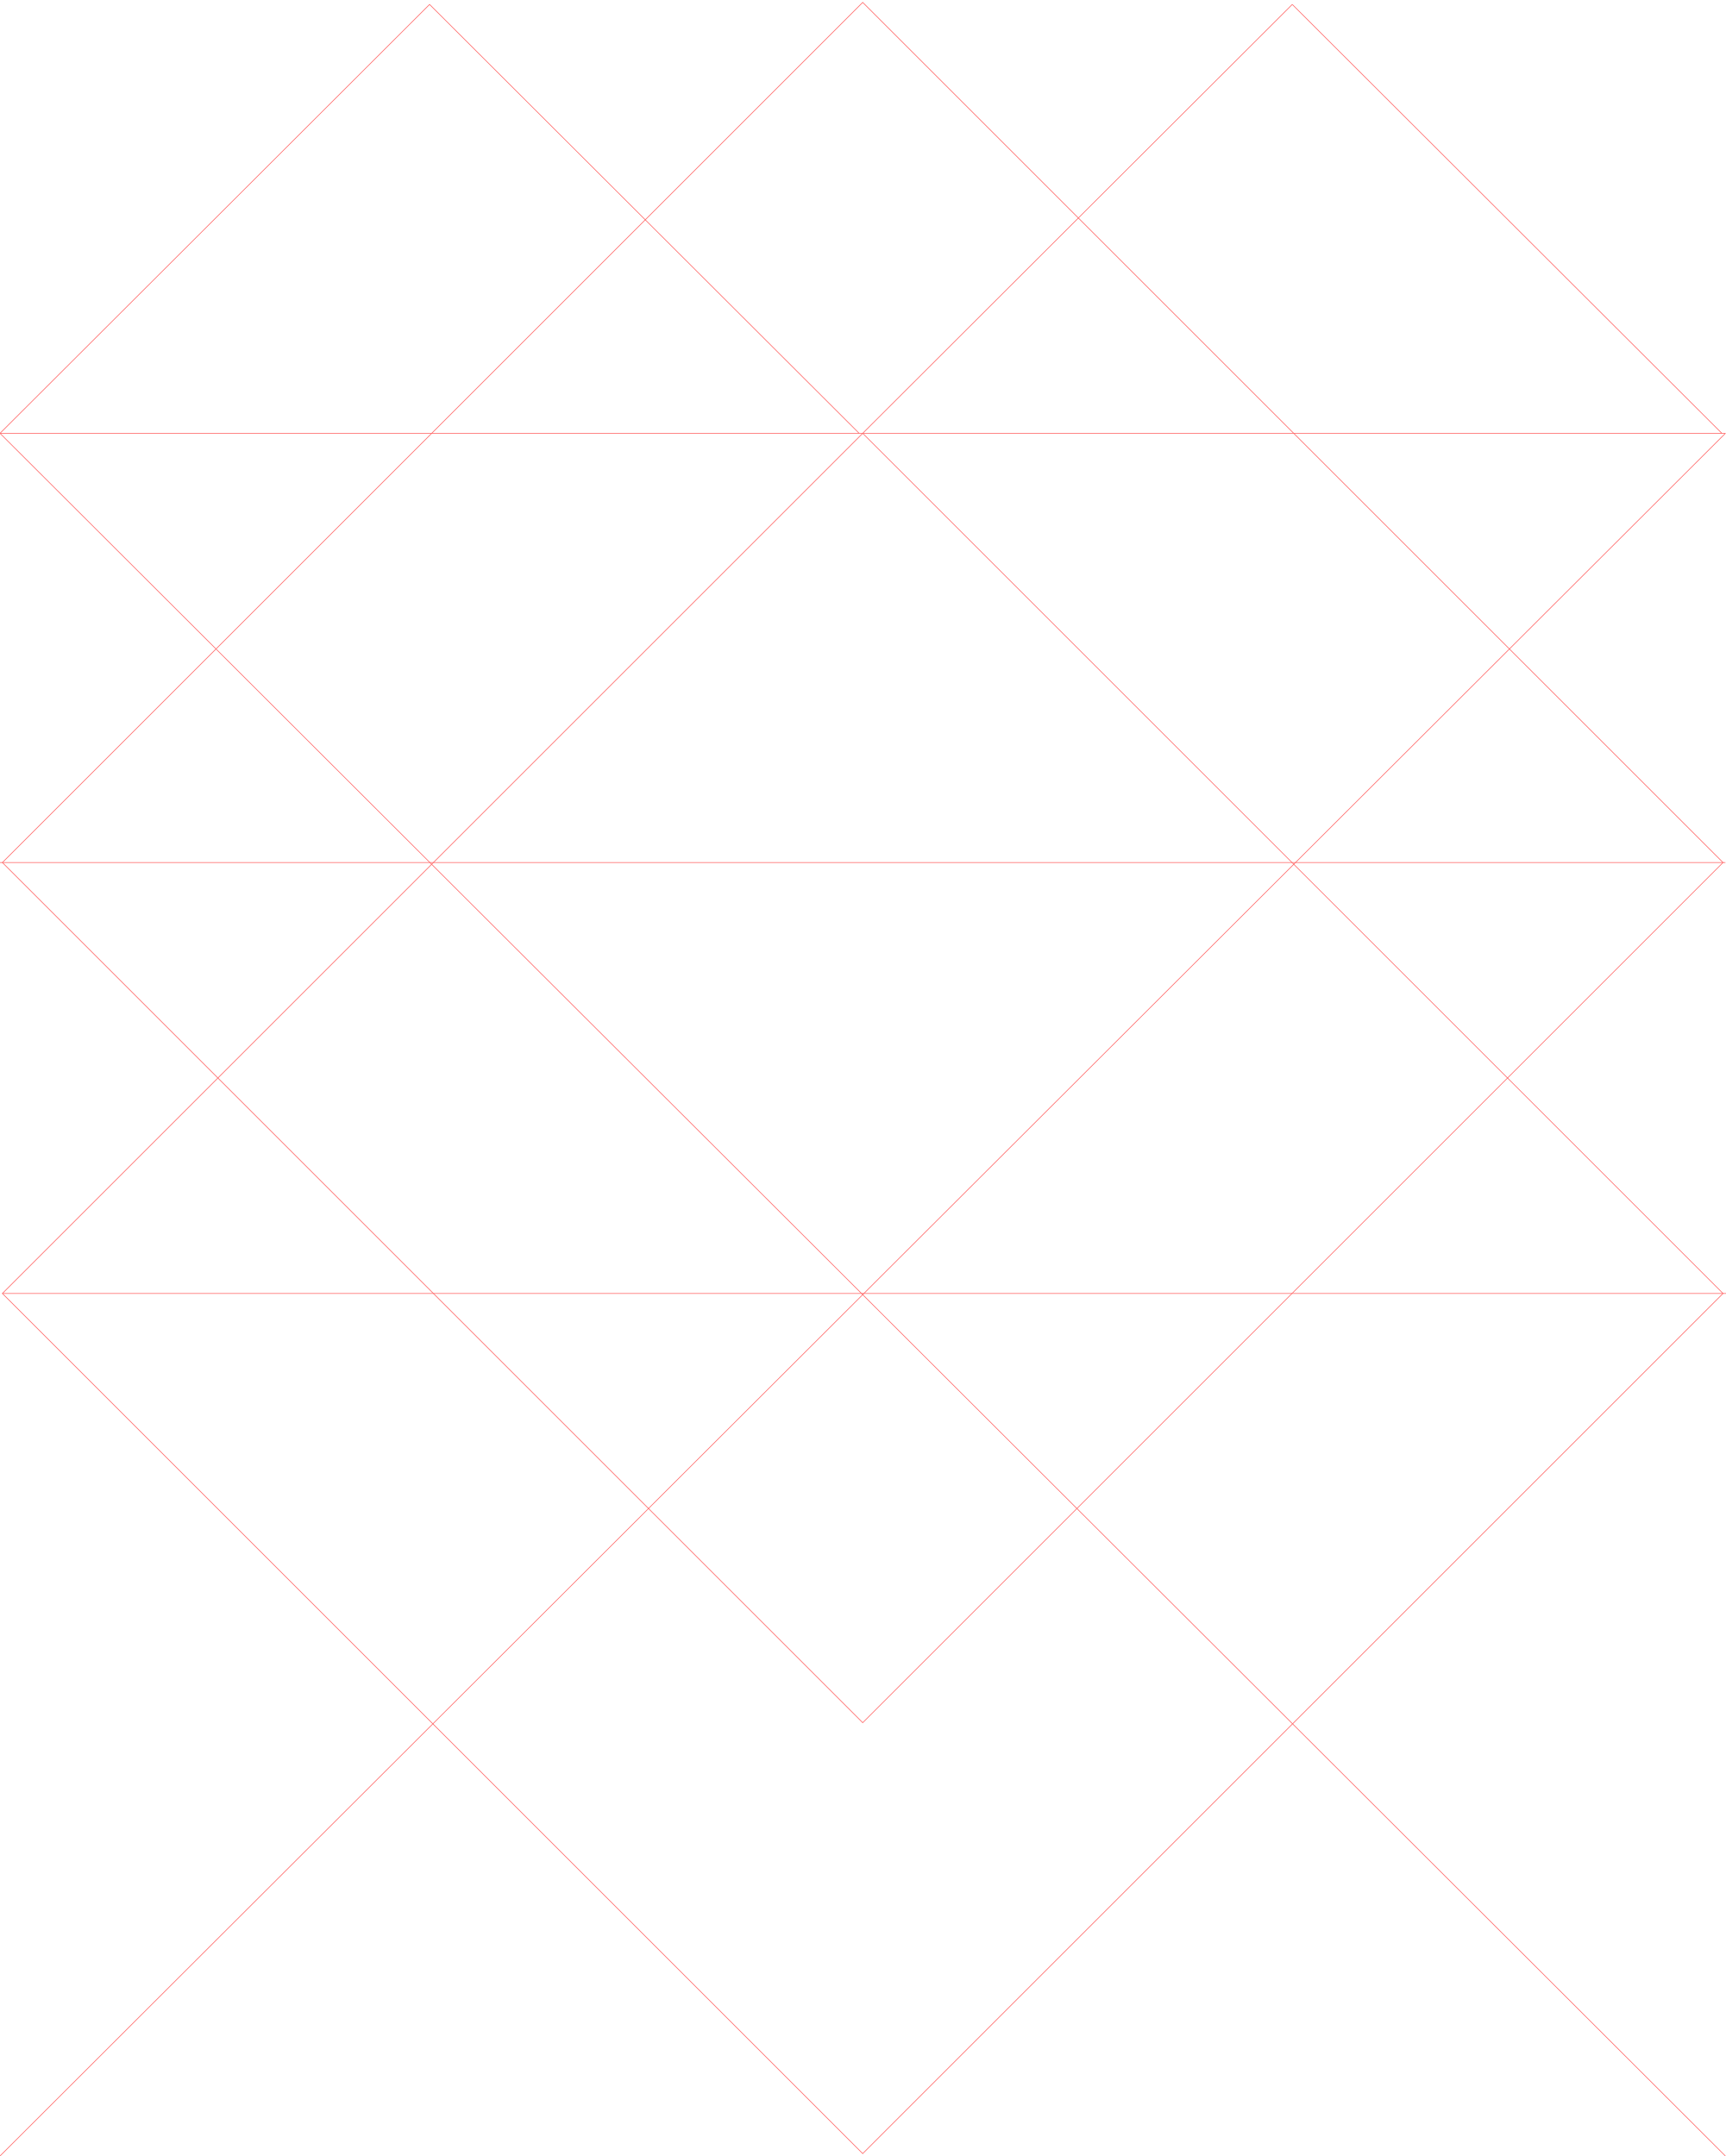
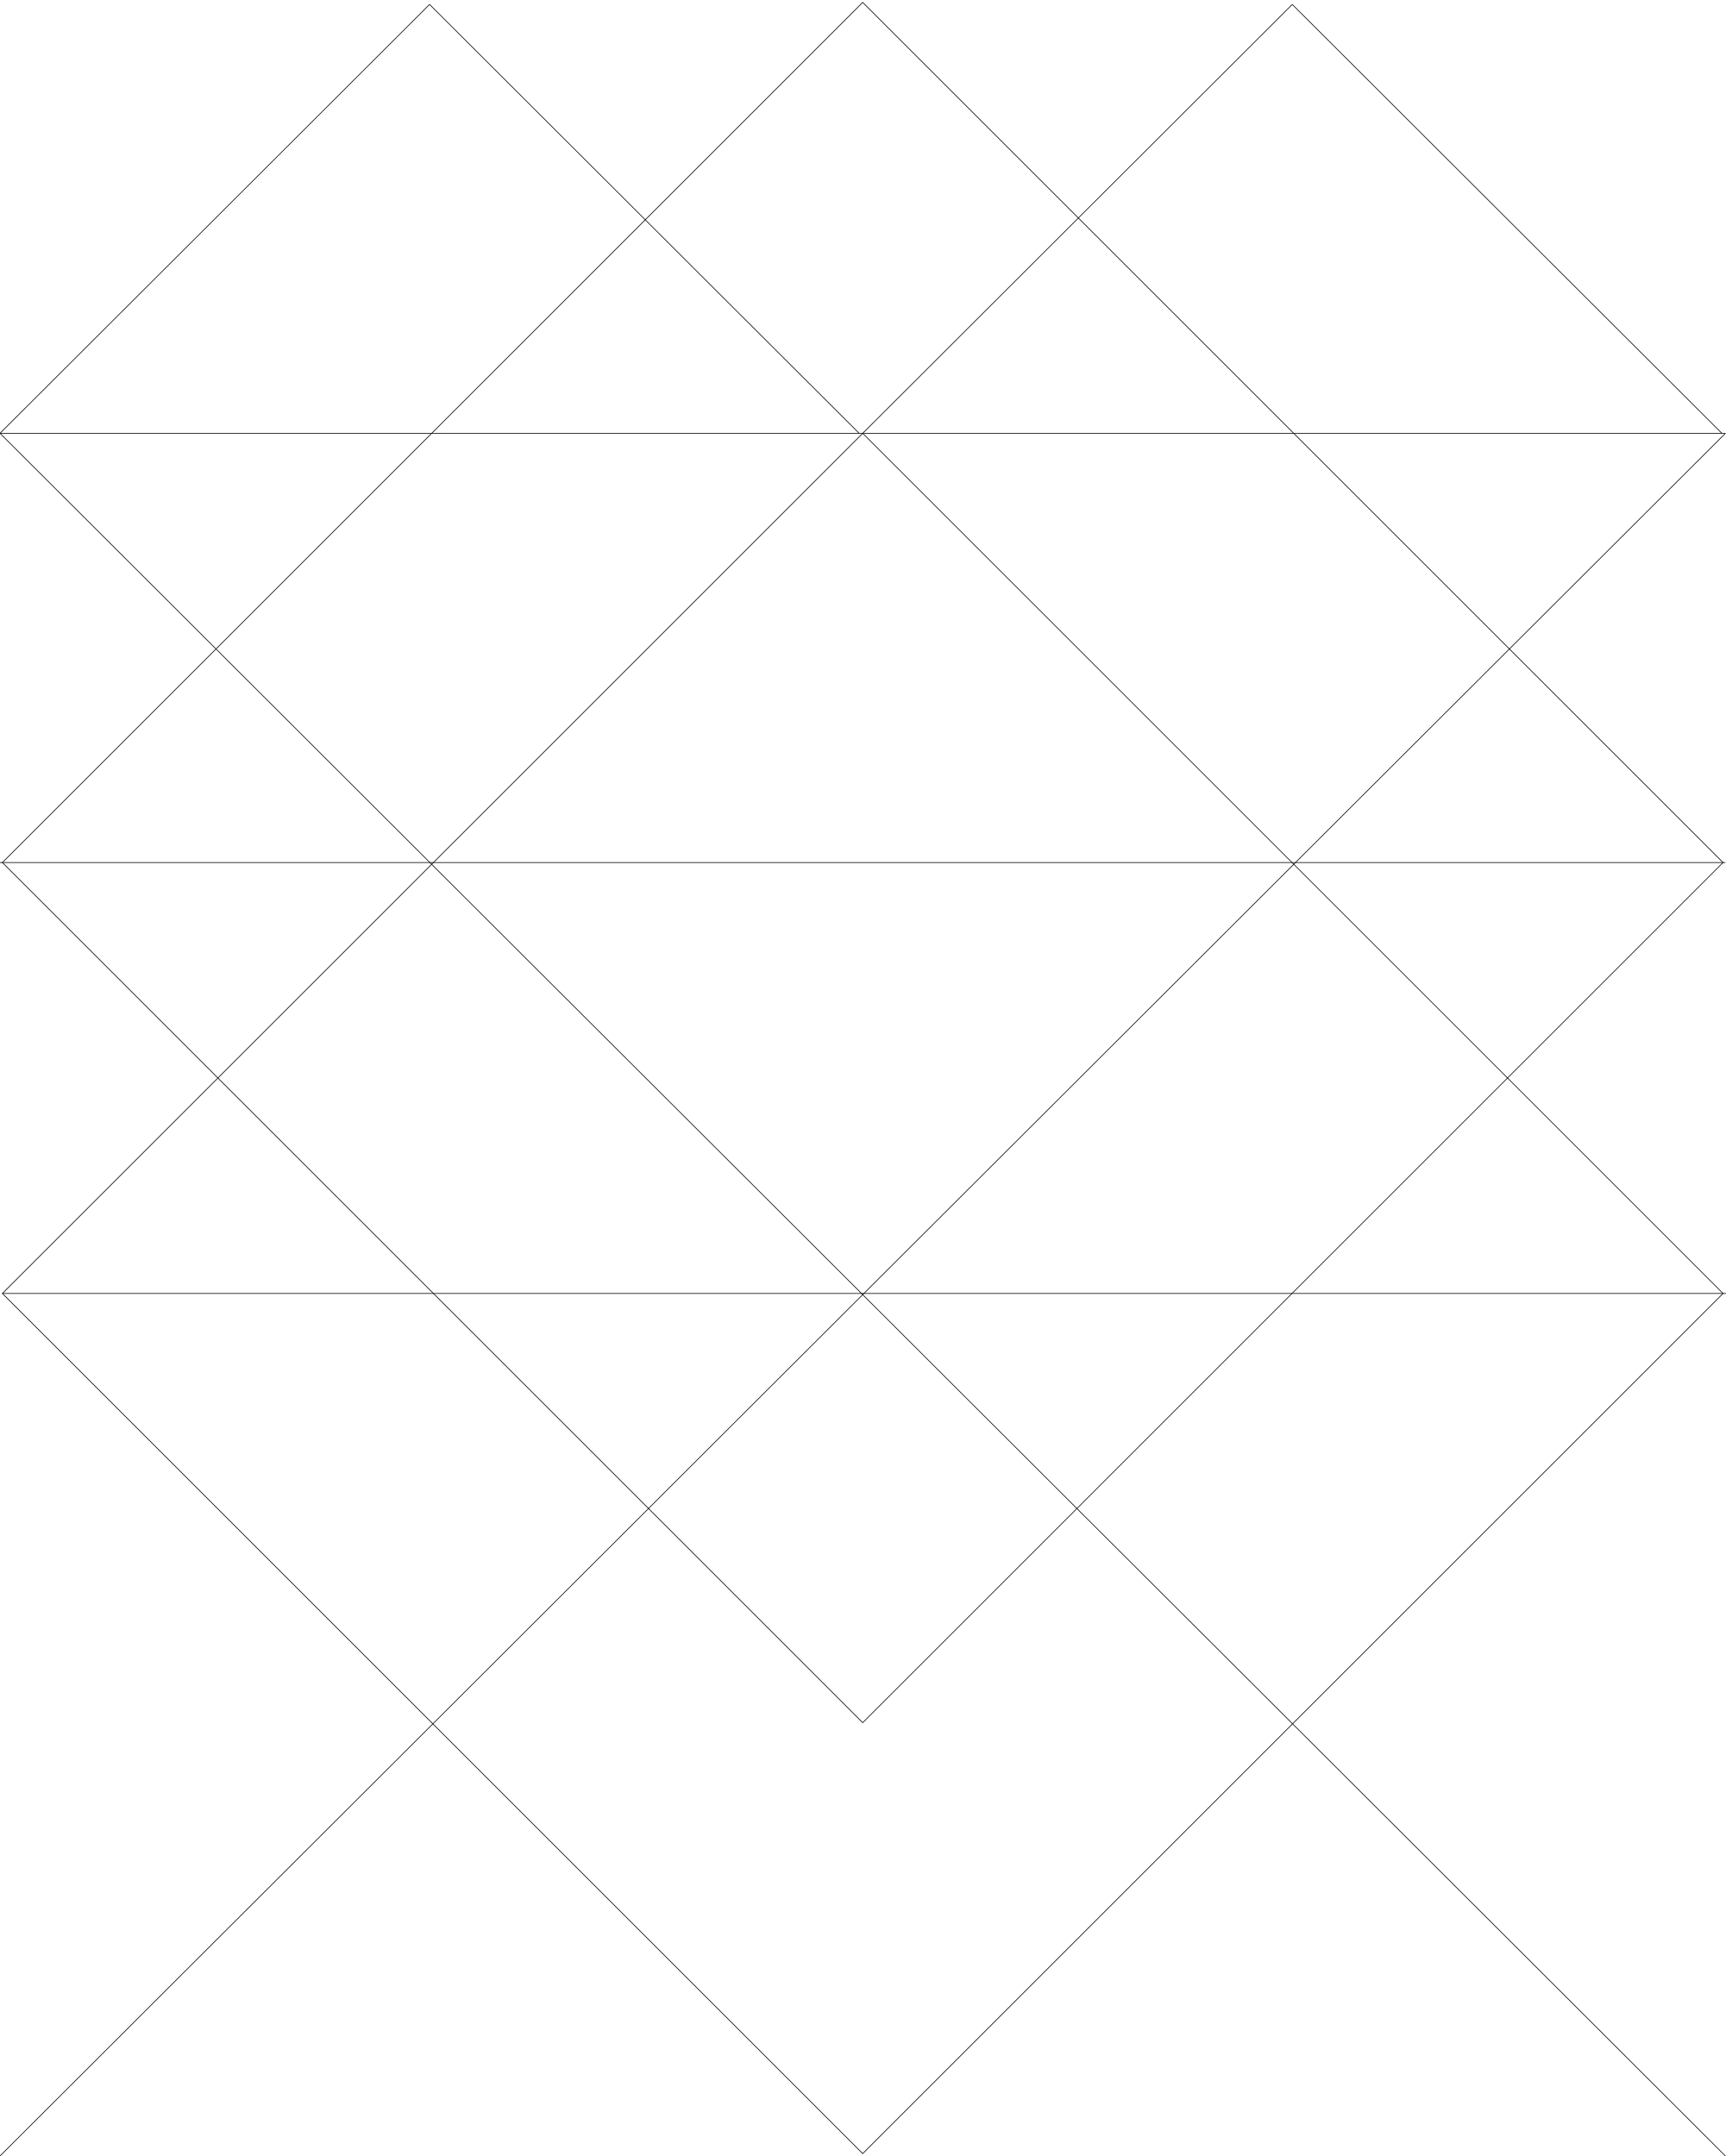
<svg xmlns="http://www.w3.org/2000/svg" width="5120" height="6399" viewBox="0 0 1354.667 1693.069" version="1.1" id="svg1036">
  <defs id="defs1030" />
  <g id="layer1">
    <path style="fill:none;stroke:#000000;stroke-width:0.529;stroke-linecap:butt;stroke-linejoin:miter;stroke-miterlimit:4;stroke-dasharray:none;stroke-opacity:1" d="m 106.589,122.464 v 0" id="path1605" />
-     <path style="fill:none;stroke:#ff6464;stroke-width:0.529;stroke-linecap:butt;stroke-linejoin:miter;stroke-miterlimit:4;stroke-dasharray:none;stroke-opacity:1" d="M 6.6651038e-6,677.333 H 1354.667" id="path1613" />
-     <rect style="fill:none;stroke:#ff6464;stroke-width:0.529;stroke-miterlimit:4;stroke-dasharray:none;stroke-opacity:1" id="rect1630" width="955.248" height="955.248" x="480.27" y="-477.624" transform="rotate(45)" />
-     <rect transform="rotate(45)" y="-238.338" x="719.556" height="955.248" width="955.248" id="rect1630-0" style="fill:none;stroke:#ff6464;stroke-width:0.529;stroke-miterlimit:4;stroke-dasharray:none;stroke-opacity:1" />
-     <path id="path1613-5" d="M 1.871,1015.735 H 1356.537" style="fill:none;stroke:#ff6464;stroke-width:0.529;stroke-linecap:butt;stroke-linejoin:miter;stroke-miterlimit:4;stroke-dasharray:none;stroke-opacity:1" />
-     <path id="path1613-0" d="M -2.4457513e-6,340.273 H 1354.667" style="fill:none;stroke:#ff6464;stroke-width:0.529;stroke-linecap:butt;stroke-linejoin:miter;stroke-miterlimit:4;stroke-dasharray:none;stroke-opacity:1" />
-     <path style="fill:none;stroke:#ff6464;stroke-width:0.529;stroke-linecap:butt;stroke-linejoin:miter;stroke-miterlimit:4;stroke-dasharray:none;stroke-opacity:1" d="M 1.1880176e-5,340.273 1354.667,1693.069" id="path1613-0-6" />
-     <path id="path1613-0-6-3" d="M 2.6940088e-5,1693.069 1354.667,340.273" style="fill:none;stroke:#ff6464;stroke-width:0.529;stroke-linecap:butt;stroke-linejoin:miter;stroke-miterlimit:4;stroke-dasharray:none;stroke-opacity:1" />
-     <path style="fill:none;stroke:#ff6464;stroke-width:0.529;stroke-linecap:butt;stroke-linejoin:miter;stroke-miterlimit:4;stroke-dasharray:none;stroke-opacity:1" d="M 3.1907835e-5,340.273 337.264,3.478" id="path1613-0-6-3-3" />
-     <path id="path1613-0-6-3-3-5" d="M 677.333,340.273 1014.598,3.478" style="fill:none;stroke:#ff6464;stroke-width:0.529;stroke-linecap:butt;stroke-linejoin:miter;stroke-miterlimit:4;stroke-dasharray:none;stroke-opacity:1" />
-     <path style="fill:none;stroke:#ff6464;stroke-width:0.529;stroke-linecap:butt;stroke-linejoin:miter;stroke-miterlimit:4;stroke-dasharray:none;stroke-opacity:1" d="M 337.264,3.478 674.529,340.273" id="path1613-0-6-3-3-5-9" />
-     <path id="path1613-0-6-3-3-5-9-5" d="m 1014.598,3.478 337.264,336.795" style="fill:none;stroke:#ff6464;stroke-width:0.529;stroke-linecap:butt;stroke-linejoin:miter;stroke-miterlimit:4;stroke-dasharray:none;stroke-opacity:1" />
+     <path style="fill:none;stroke:#000000;stroke-width:0.529;stroke-linecap:butt;stroke-linejoin:miter;stroke-miterlimit:4;stroke-dasharray:none;stroke-opacity:1" d="M 6.6651038e-6,677.333 H 1354.667" id="path1613" />
+     <rect style="fill:none;stroke:#000000;stroke-width:0.529;stroke-miterlimit:4;stroke-dasharray:none;stroke-opacity:1" id="rect1630" width="955.248" height="955.248" x="480.27" y="-477.624" transform="rotate(45)" />
+     <rect transform="rotate(45)" y="-238.338" x="719.556" height="955.248" width="955.248" id="rect1630-0" style="fill:none;stroke:#000000;stroke-width:0.529;stroke-miterlimit:4;stroke-dasharray:none;stroke-opacity:1" />
+     <path id="path1613-5" d="M 1.871,1015.735 H 1356.537" style="fill:none;stroke:#000000;stroke-width:0.529;stroke-linecap:butt;stroke-linejoin:miter;stroke-miterlimit:4;stroke-dasharray:none;stroke-opacity:1" />
+     <path id="path1613-0" d="M -2.4457513e-6,340.273 H 1354.667" style="fill:none;stroke:#000000;stroke-width:0.529;stroke-linecap:butt;stroke-linejoin:miter;stroke-miterlimit:4;stroke-dasharray:none;stroke-opacity:1" />
+     <path style="fill:none;stroke:#000000;stroke-width:0.529;stroke-linecap:butt;stroke-linejoin:miter;stroke-miterlimit:4;stroke-dasharray:none;stroke-opacity:1" d="M 1.1880176e-5,340.273 1354.667,1693.069" id="path1613-0-6" />
+     <path id="path1613-0-6-3" d="M 2.6940088e-5,1693.069 1354.667,340.273" style="fill:none;stroke:#000000;stroke-width:0.529;stroke-linecap:butt;stroke-linejoin:miter;stroke-miterlimit:4;stroke-dasharray:none;stroke-opacity:1" />
+     <path style="fill:none;stroke:#000000;stroke-width:0.529;stroke-linecap:butt;stroke-linejoin:miter;stroke-miterlimit:4;stroke-dasharray:none;stroke-opacity:1" d="M 3.1907835e-5,340.273 337.264,3.478" id="path1613-0-6-3-3" />
+     <path id="path1613-0-6-3-3-5" d="M 677.333,340.273 1014.598,3.478" style="fill:none;stroke:#000000;stroke-width:0.529;stroke-linecap:butt;stroke-linejoin:miter;stroke-miterlimit:4;stroke-dasharray:none;stroke-opacity:1" />
+     <path style="fill:none;stroke:#000000;stroke-width:0.529;stroke-linecap:butt;stroke-linejoin:miter;stroke-miterlimit:4;stroke-dasharray:none;stroke-opacity:1" d="M 337.264,3.478 674.529,340.273" id="path1613-0-6-3-3-5-9" />
+     <path id="path1613-0-6-3-3-5-9-5" d="m 1014.598,3.478 337.264,336.795" style="fill:none;stroke:#000000;stroke-width:0.529;stroke-linecap:butt;stroke-linejoin:miter;stroke-miterlimit:4;stroke-dasharray:none;stroke-opacity:1" />
  </g>
</svg>
